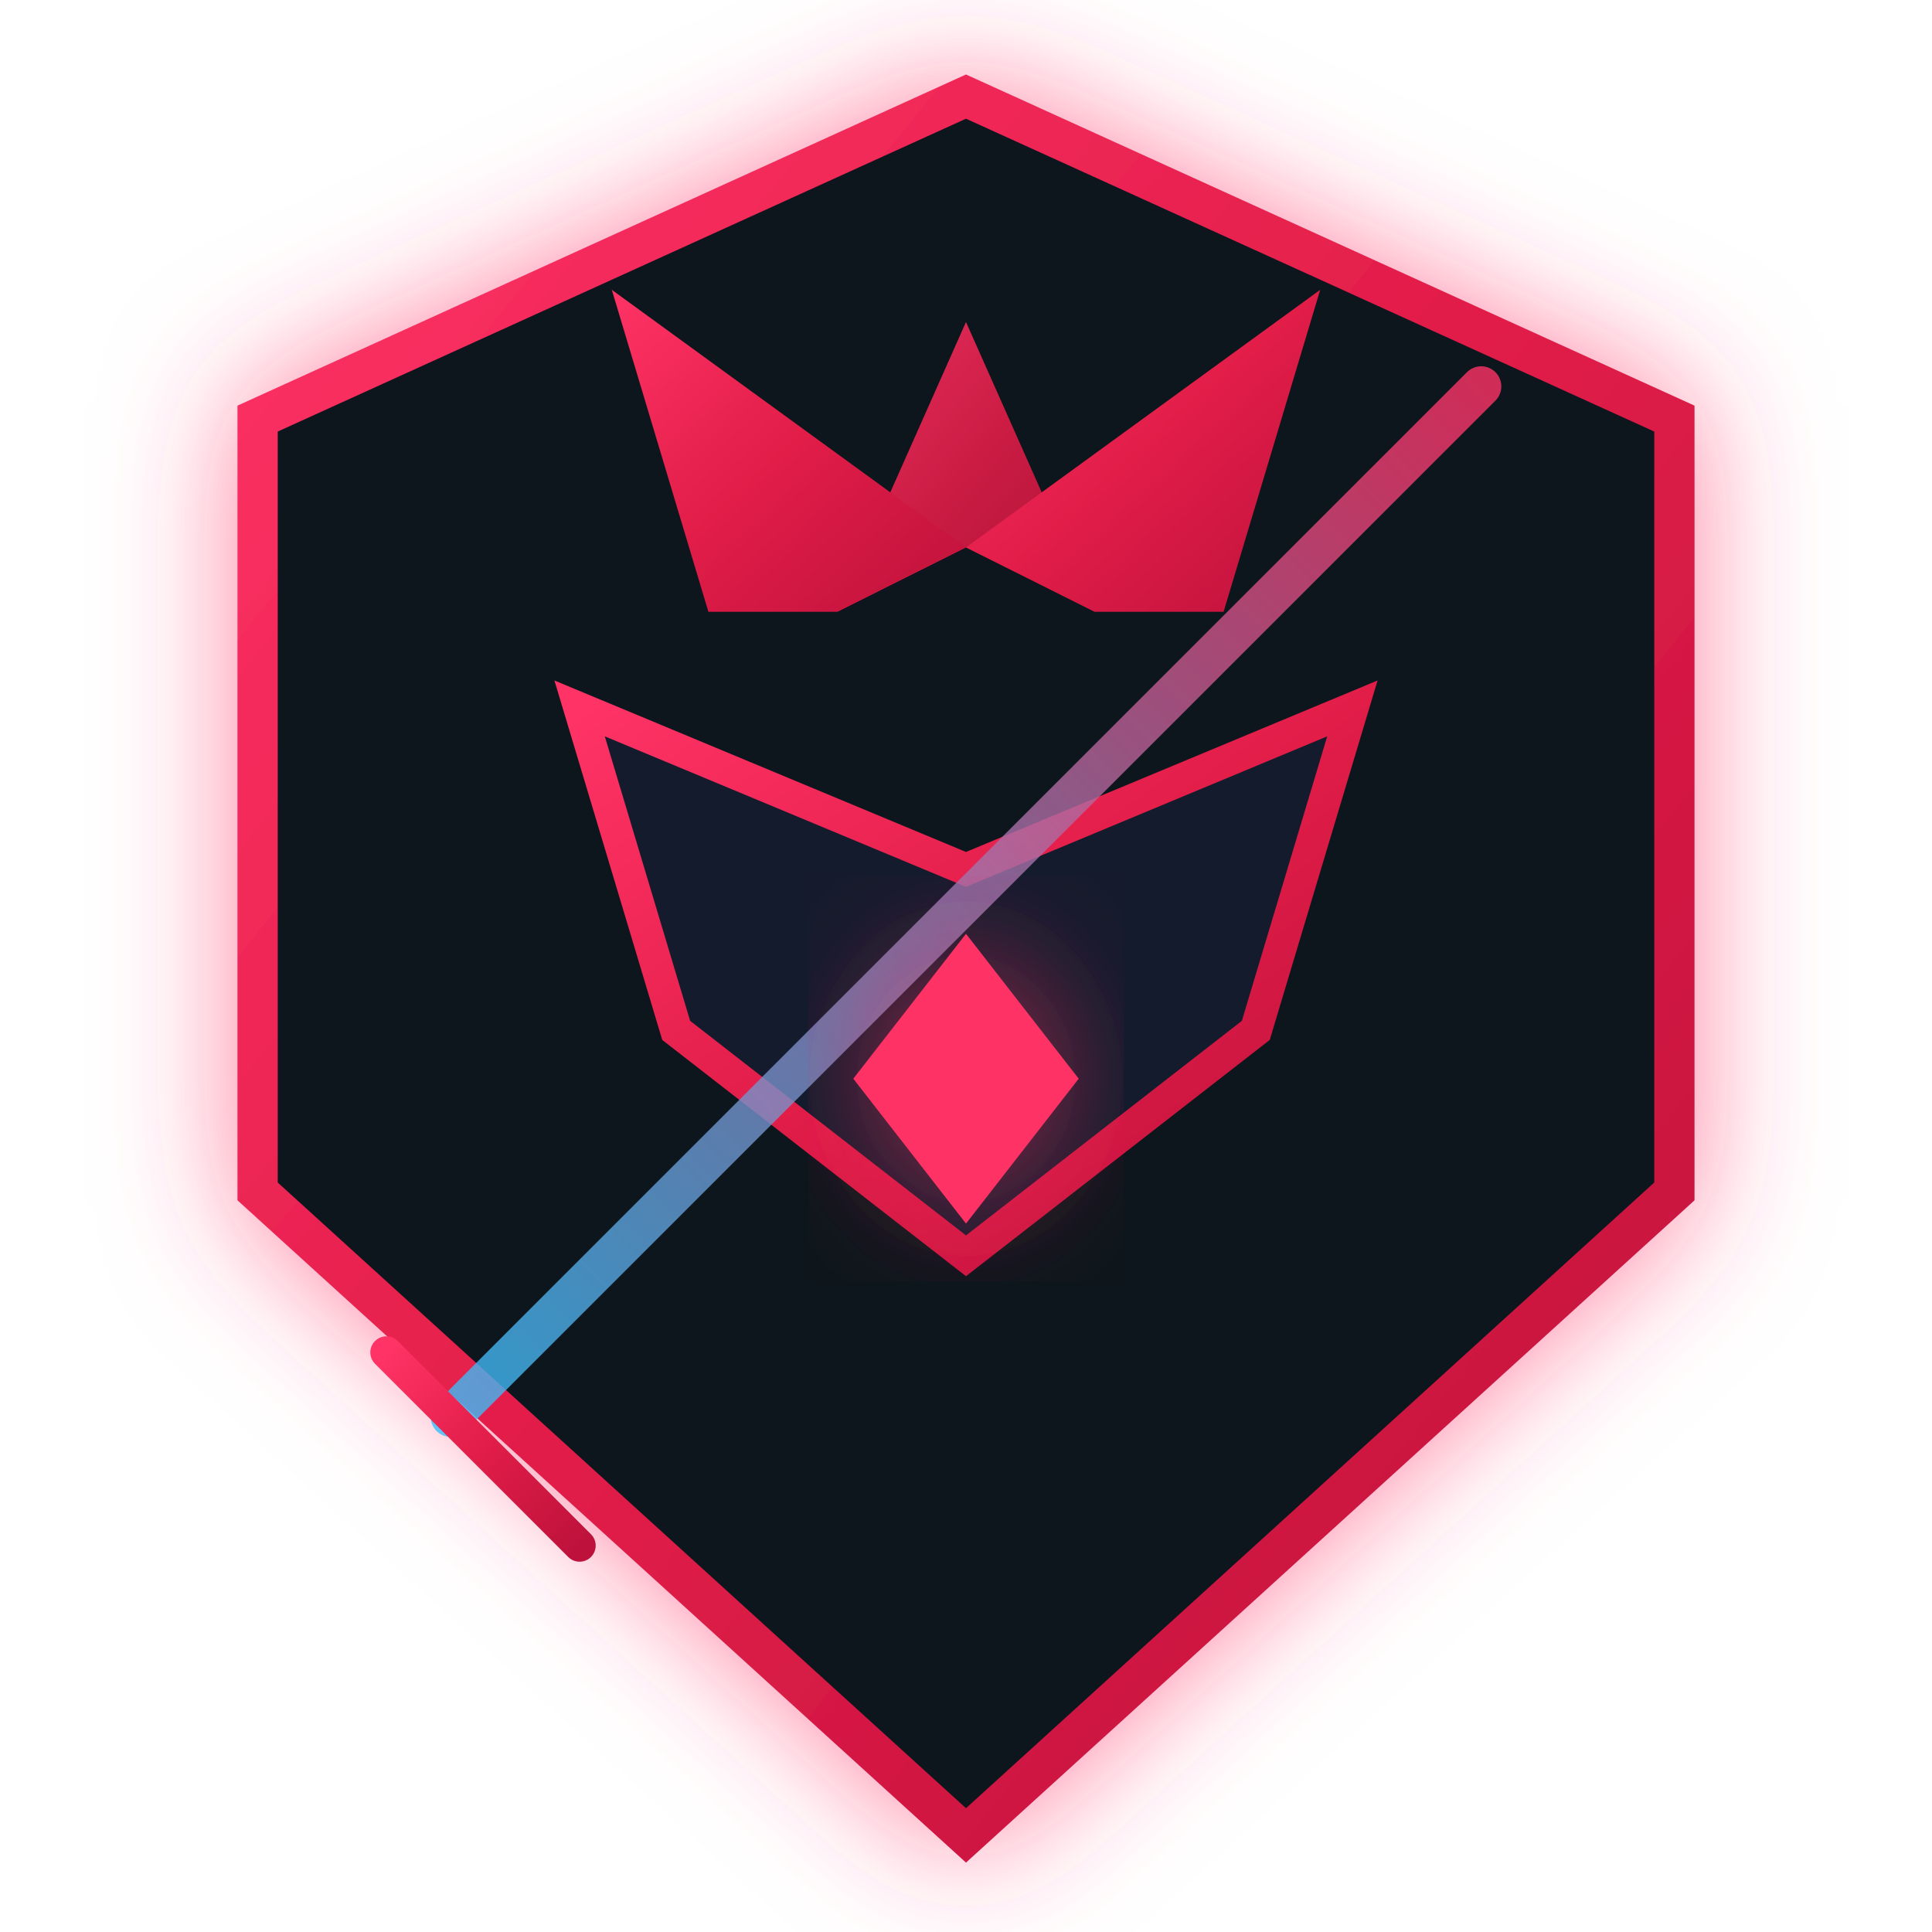
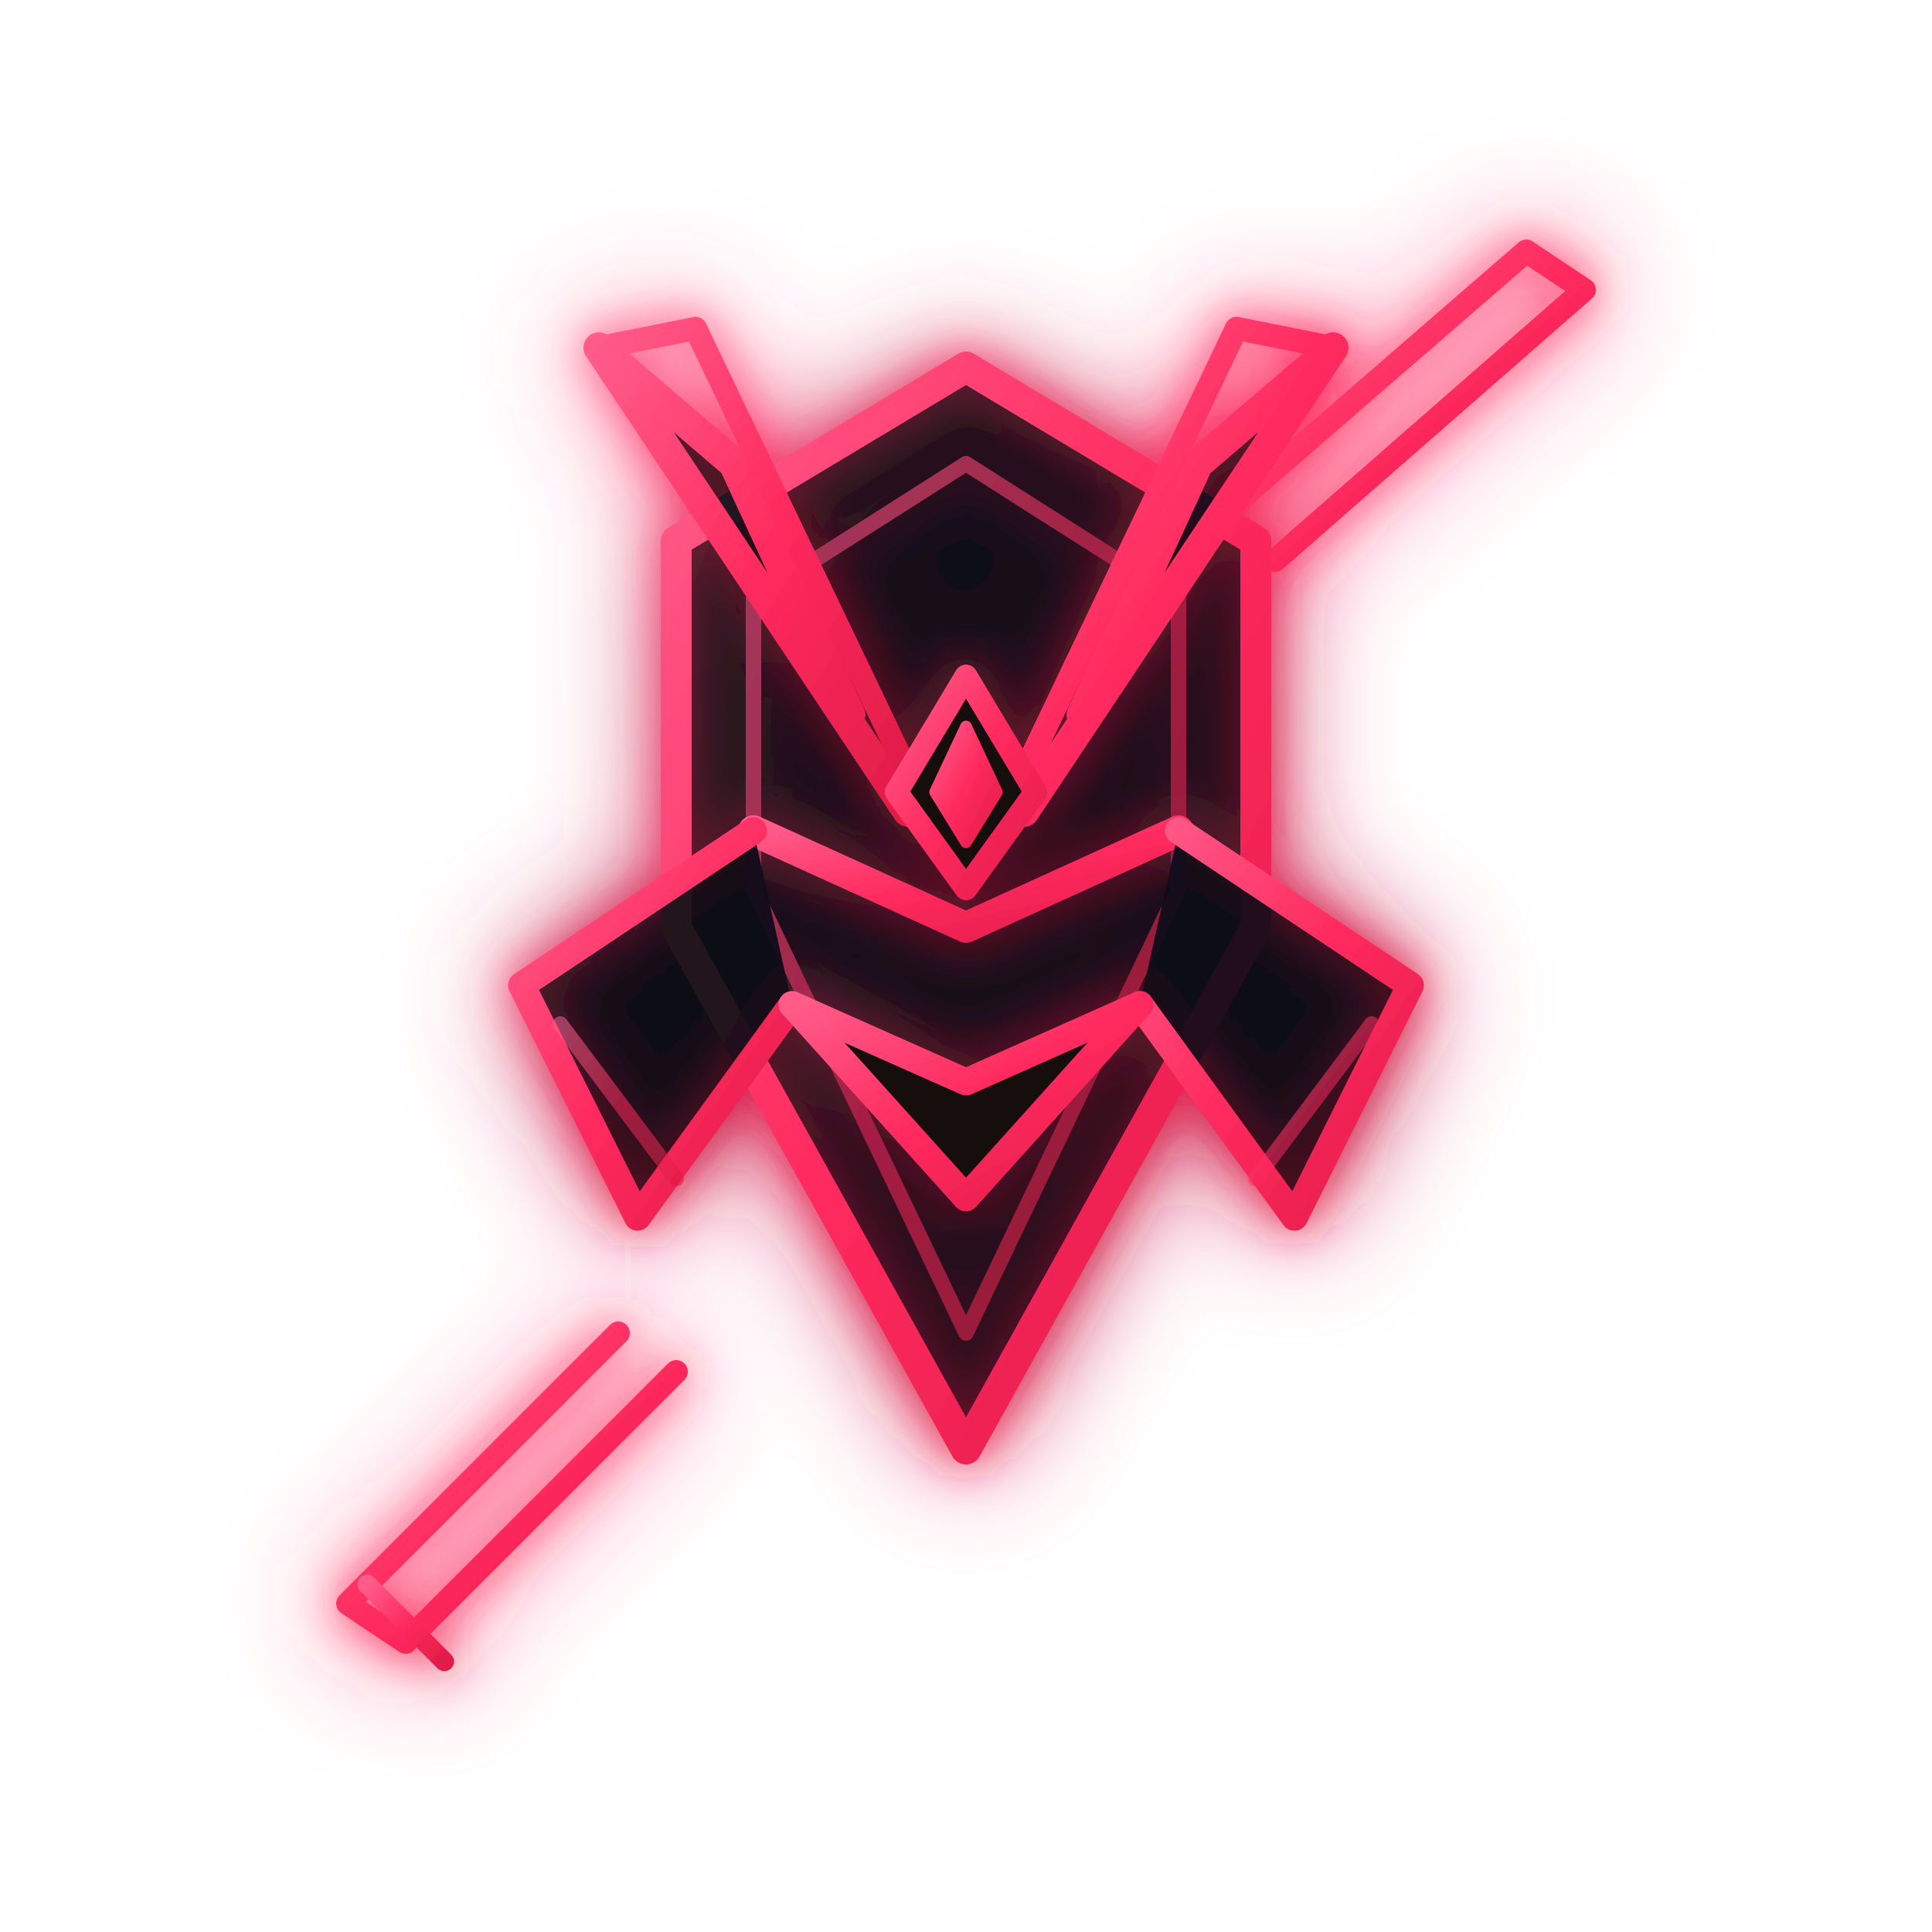
- <svg xmlns="http://www.w3.org/2000/svg" viewBox="0 0 120 120" fill="none" class="senshi-logo-svg">
+ <svg xmlns="http://www.w3.org/2000/svg" viewBox="0 0 500 500" fill="none" class="senshi-guard-logo">
  <defs>
-     <linearGradient id="senshiRedGrad" x1="0%" y1="0%" x2="100%" y2="100%">
-       <stop offset="0%" stop-color="#FF3366" />
-       <stop offset="50%" stop-color="#E11D48" />
-       <stop offset="100%" stop-color="#BE123C" />
+     <filter id="neonGlow" x="-30%" y="-30%" width="160%" height="160%">
+       <feGaussianBlur stdDeviation="6" result="blur1" />
+       <feGaussianBlur stdDeviation="14" result="blur2" />
+       <feMerge>
+         <feMergeNode in="blur2" />
+         <feMergeNode in="blur1" />
+         <feMergeNode in="SourceGraphic" />
+       </feMerge>
+     </filter>
+     <linearGradient id="neonCrimson" x1="0%" y1="0%" x2="100%" y2="100%">
+       <stop offset="0%" stop-color="#FF5C8A" />
+       <stop offset="50%" stop-color="#FF2A5F" />
+       <stop offset="100%" stop-color="#E11D48" />
    </linearGradient>
-     <linearGradient id="katanaGlow" x1="0%" y1="100%" x2="100%" y2="0%">
-       <stop offset="0%" stop-color="#38BDF8" />
-       <stop offset="100%" stop-color="#FF3366" />
+     <linearGradient id="katanaGrad" x1="0%" y1="100%" x2="100%" y2="0%">
+       <stop offset="0%" stop-color="#FF2A5F" />
+       <stop offset="100%" stop-color="#FFA8C2" />
    </linearGradient>
-     <filter id="crimsonGlow" x="-20%" y="-20%" width="140%" height="140%">
-       <feDropShadow dx="0" dy="0" stdDeviation="4" flood-color="#FF3366" flood-opacity="0.6" />
-     </filter>
  </defs>
-   <polygon points="60,6 104,26 104,74 60,114 16,74 16,26" fill="#0E131F" stroke="url(#senshiRedGrad)" stroke-width="2.5" filter="url(#crimsonGlow)" />
-   <polygon points="60,20 68,38 60,34 52,38" fill="url(#senshiRedGrad)" opacity="0.9" />
-   <path d="M60 34 L82 18 L76 38 L68 38 Z" fill="url(#senshiRedGrad)" />
-   <path d="M60 34 L38 18 L44 38 L52 38 Z" fill="url(#senshiRedGrad)" />
-   <polygon points="60,54 84,44 78,64 60,78 42,64 36,44" fill="#141B2D" stroke="url(#senshiRedGrad)" stroke-width="2" />
-   <path d="M28 88 L92 24" stroke="url(#katanaGlow)" stroke-width="2.5" stroke-linecap="round" opacity="0.8" />
-   <path d="M36 96 L24 84" stroke="url(#senshiRedGrad)" stroke-width="2" stroke-linecap="round" />
-   <polygon points="60,58 67,67 60,76 53,67" fill="#FF3366" filter="url(#crimsonGlow)" />
-   <line x1="60" y1="34" x2="60" y2="108" stroke="url(#senshiRedGrad)" stroke-width="1.5" stroke-dasharray="2 2" opacity="0.5" />
+   <g stroke="url(#neonCrimson)" stroke-linecap="round" stroke-linejoin="round" filter="url(#neonGlow)">
+     <path d="M 330 145 L 410 75 L 395 65 L 320 130" stroke-width="6" fill="none" />
+     <path d="M 175 355 L 105 425 L 90 415 L 160 345" stroke-width="6" fill="none" />
+     <line x1="95" y1="410" x2="115" y2="430" stroke-width="5" />
+     <path d="M 175 140 L 250 95 L 325 140 L 325 240 L 250 375 L 175 240 Z" stroke-width="8" fill="#0A0E17" fill-opacity="0.85" />
+     <path d="M 195 155 L 250 120 L 305 155 L 305 230 L 250 345 L 195 230 Z" stroke-width="4" fill="none" opacity="0.6" />
+     <line x1="250" y1="120" x2="250" y2="345" stroke-width="4" opacity="0.7" />
+     <path d="M 235 210 L 155 90 L 190 120 L 220 185" stroke-width="8" fill="#0A0E17" fill-opacity="0.9" />
+     <path d="M 155 90 L 180 85 L 235 200" stroke-width="6" fill="none" />
+     <path d="M 265 210 L 345 90 L 310 120 L 280 185" stroke-width="8" fill="#0A0E17" fill-opacity="0.9" />
+     <path d="M 345 90 L 320 85 L 265 200" stroke-width="6" fill="none" />
+     <polygon points="250,175 268,205 250,230 232,205" stroke-width="6" fill="#130810" />
+     <polygon points="250,188 258,205 250,218 242,205" stroke-width="3" fill="url(#neonCrimson)" />
+     <path d="M 195 215 L 250 240 L 305 215" stroke-width="8" fill="none" />
+     <path d="M 195 215 L 135 255 L 165 315 L 205 260" stroke-width="7" fill="#0A0E17" fill-opacity="0.9" />
+     <line x1="145" y1="265" x2="175" y2="305" stroke-width="4" opacity="0.6" />
+     <path d="M 305 215 L 365 255 L 335 315 L 295 260" stroke-width="7" fill="#0A0E17" fill-opacity="0.9" />
+     <line x1="355" y1="265" x2="325" y2="305" stroke-width="4" opacity="0.6" />
+     <path d="M 205 260 L 250 310 L 295 260 L 250 280 Z" stroke-width="7" fill="#130810" />
+     <line x1="250" y1="280" x2="250" y2="310" stroke-width="4" />
+   </g>
</svg>
